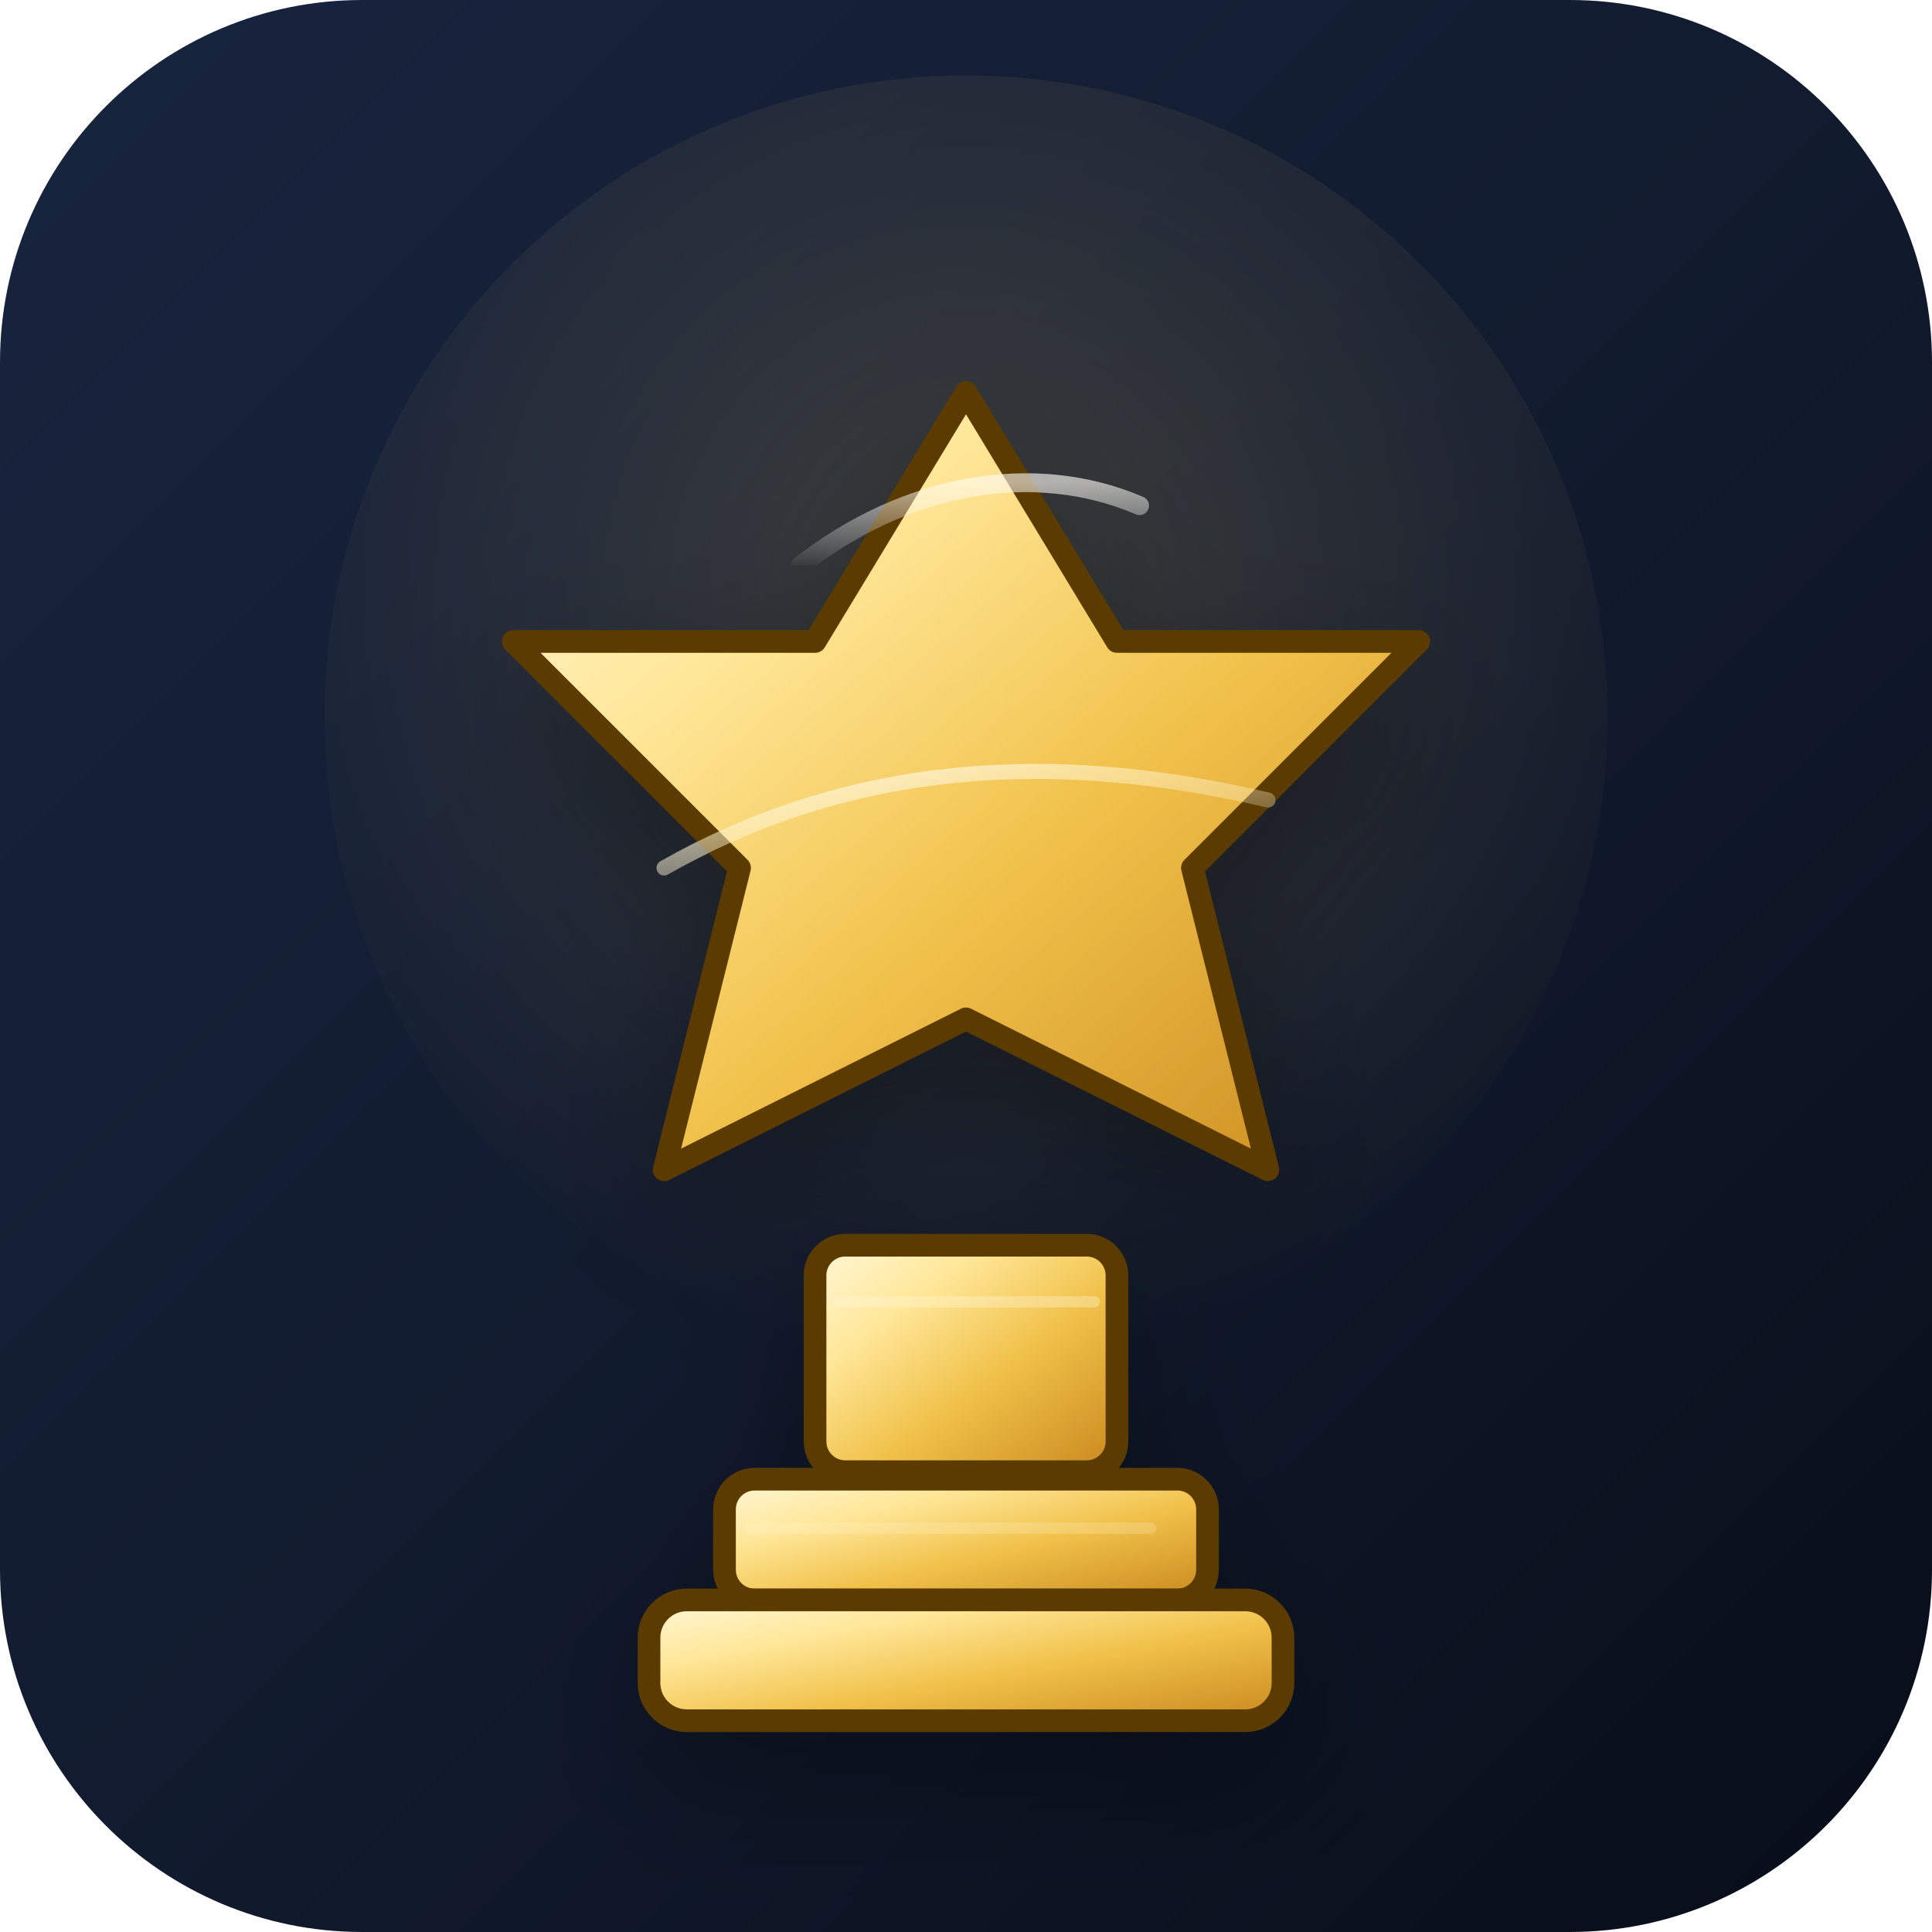
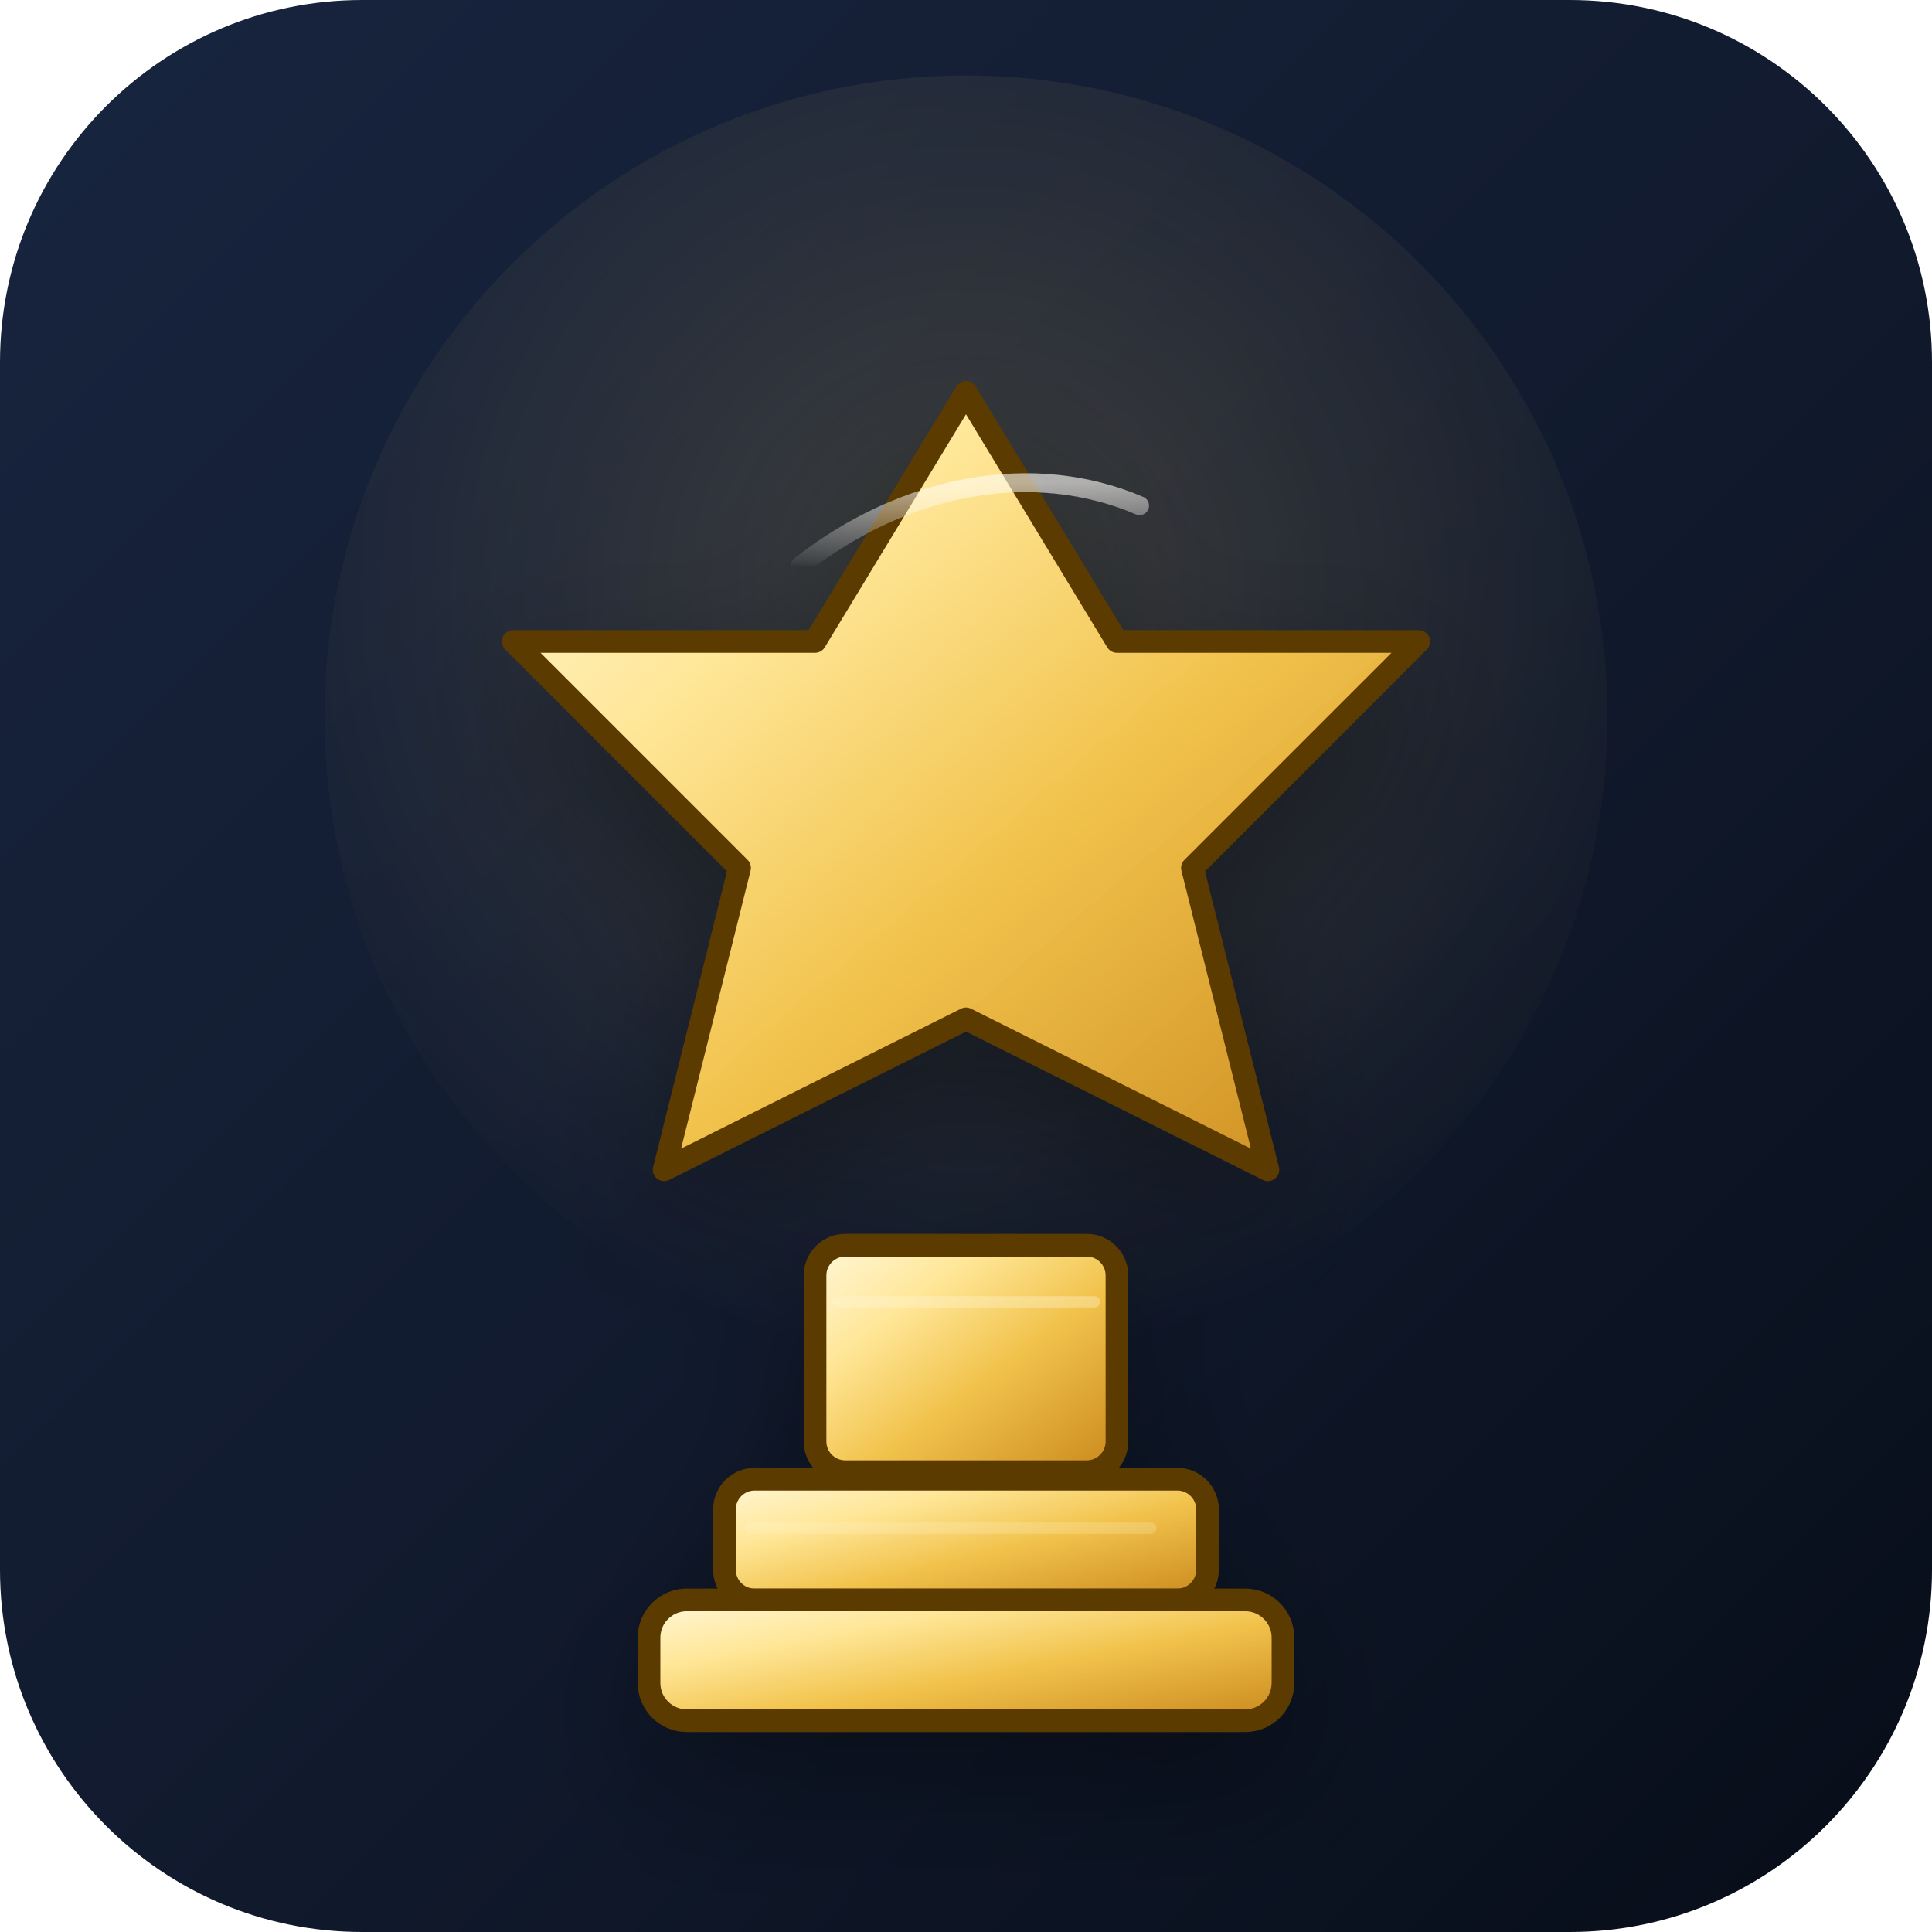
<svg xmlns="http://www.w3.org/2000/svg" viewBox="0 0 512 512">
  <defs>
    <linearGradient id="bg" x1="0" y1="0" x2="1" y2="1">
      <stop offset="0%" stop-color="#18253f" />
      <stop offset="55%" stop-color="#111a2d" />
      <stop offset="100%" stop-color="#070d18" />
    </linearGradient>
    <radialGradient id="glow" cx="50%" cy="40%" r="60%">
      <stop offset="0%" stop-color="#ffd36b" stop-opacity="0.18" />
      <stop offset="100%" stop-color="#ffd36b" stop-opacity="0" />
    </radialGradient>
    <linearGradient id="gold" x1="0" y1="0" x2="1" y2="1">
      <stop offset="0%" stop-color="#fff7d9" />
      <stop offset="28%" stop-color="#ffe799" />
      <stop offset="58%" stop-color="#f1c24b" />
      <stop offset="100%" stop-color="#c9881d" />
    </linearGradient>
    <linearGradient id="goldEdge" x1="0" y1="0" x2="1" y2="1">
      <stop offset="0%" stop-color="#ffffff" stop-opacity="0.95" />
      <stop offset="40%" stop-color="#fff5d2" stop-opacity="0.65" />
      <stop offset="100%" stop-color="#fff8dd" stop-opacity="0" />
    </linearGradient>
    <linearGradient id="metal" x1="0" y1="0" x2="0" y2="1">
      <stop offset="0%" stop-color="#fffdf8" stop-opacity="0.75" />
      <stop offset="100%" stop-color="#fffdf8" stop-opacity="0" />
    </linearGradient>
    <filter id="softShadow" x="-30%" y="-30%" width="160%" height="160%">
      <feDropShadow dx="0" dy="14" stdDeviation="18" flood-color="#02060d" flood-opacity="0.35" />
    </filter>
  </defs>
  <rect width="512" height="512" rx="96" fill="url(#bg)" />
  <circle cx="256" cy="190" r="170" fill="url(#glow)" />
  <g transform="translate(96 80)" filter="url(#softShadow)" fill="url(#gold)" stroke="#5b3a00" stroke-width="6" stroke-linejoin="round" stroke-linecap="round">
    <path d="M160 24 L200 90 L280 90 L220 150 L240 230 L160 190 L80 230 L100 150 L40 90 L120 90 Z" />
-     <path d="M80 150 C 124 125, 176 117, 240 132" fill="none" stroke="url(#goldEdge)" stroke-width="4" opacity="0.8" />
    <path d="M116 70 C 144 48, 178 42, 206 54" fill="none" stroke="url(#metal)" stroke-width="5" opacity="0.8" />
    <rect x="120" y="250" width="80" height="60" rx="8" />
    <rect x="96" y="312" width="128" height="32" rx="8" />
    <rect x="76" y="344" width="168" height="32" rx="10" />
    <path d="M126 265 H 194" fill="none" stroke="#fff5d8" stroke-width="3" stroke-linecap="round" opacity="0.35" />
    <path d="M103 325 H 209" fill="none" stroke="#fff5d8" stroke-width="3" stroke-linecap="round" opacity="0.22" />
  </g>
</svg>
